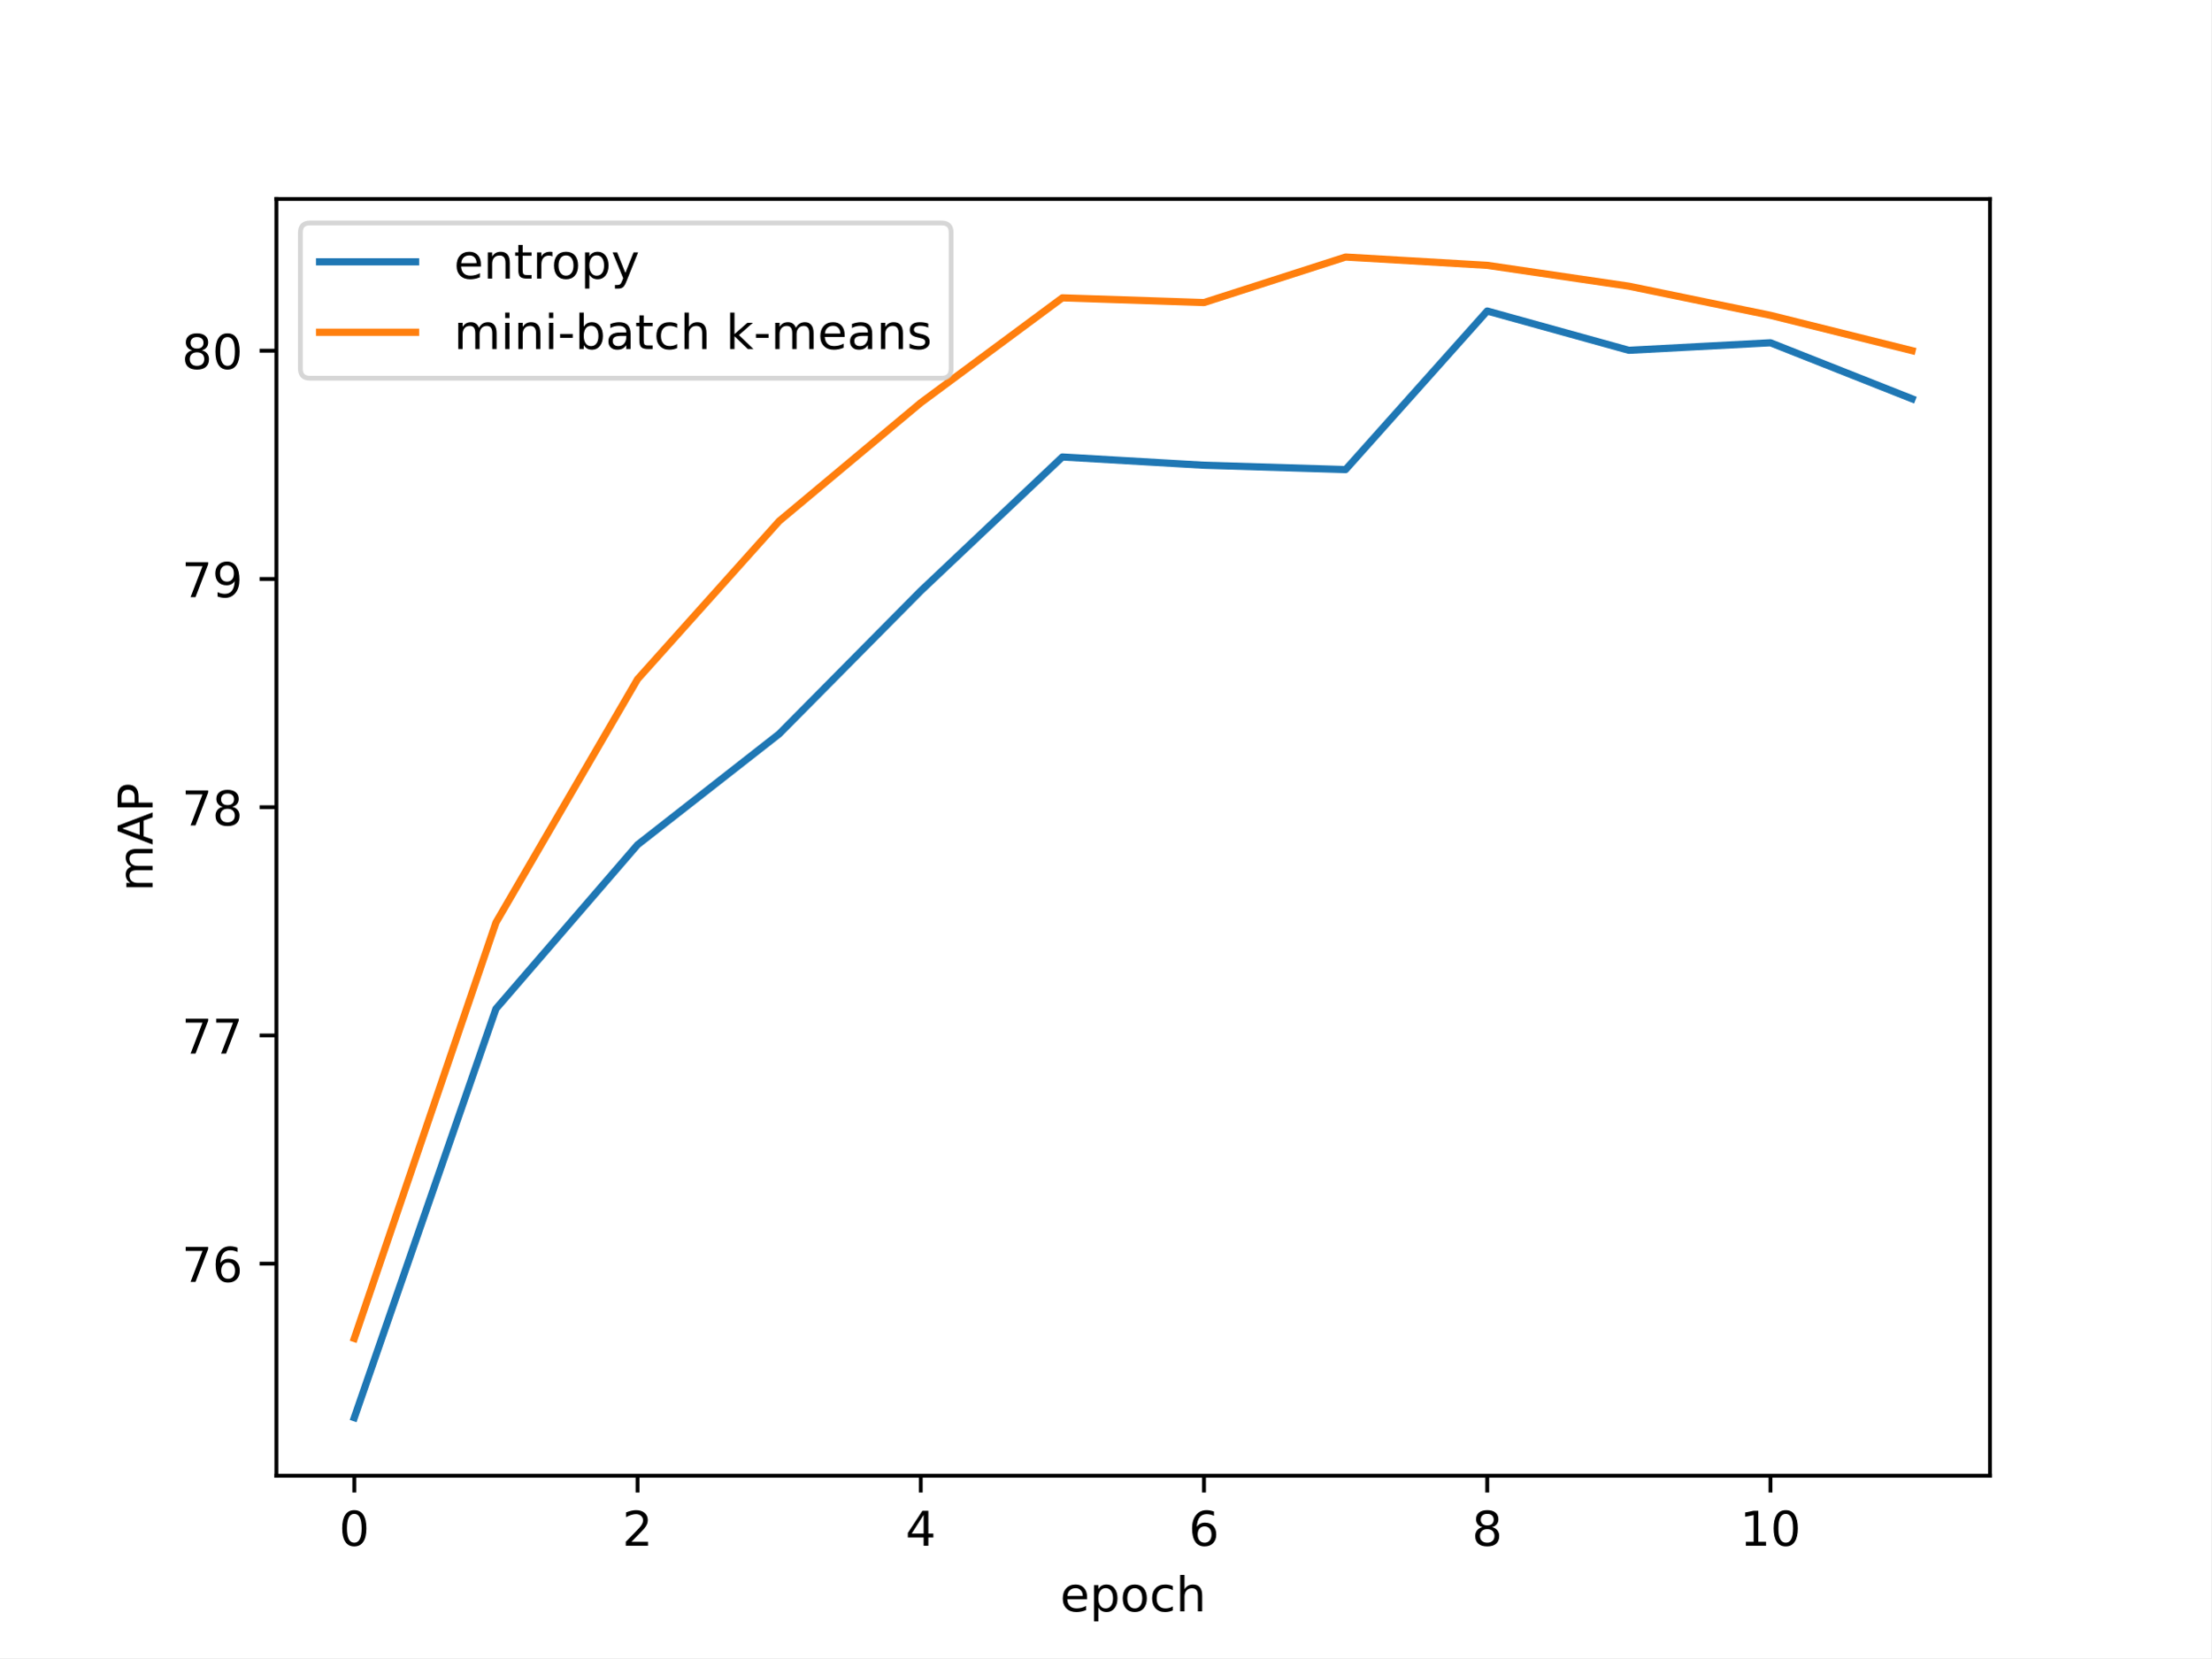
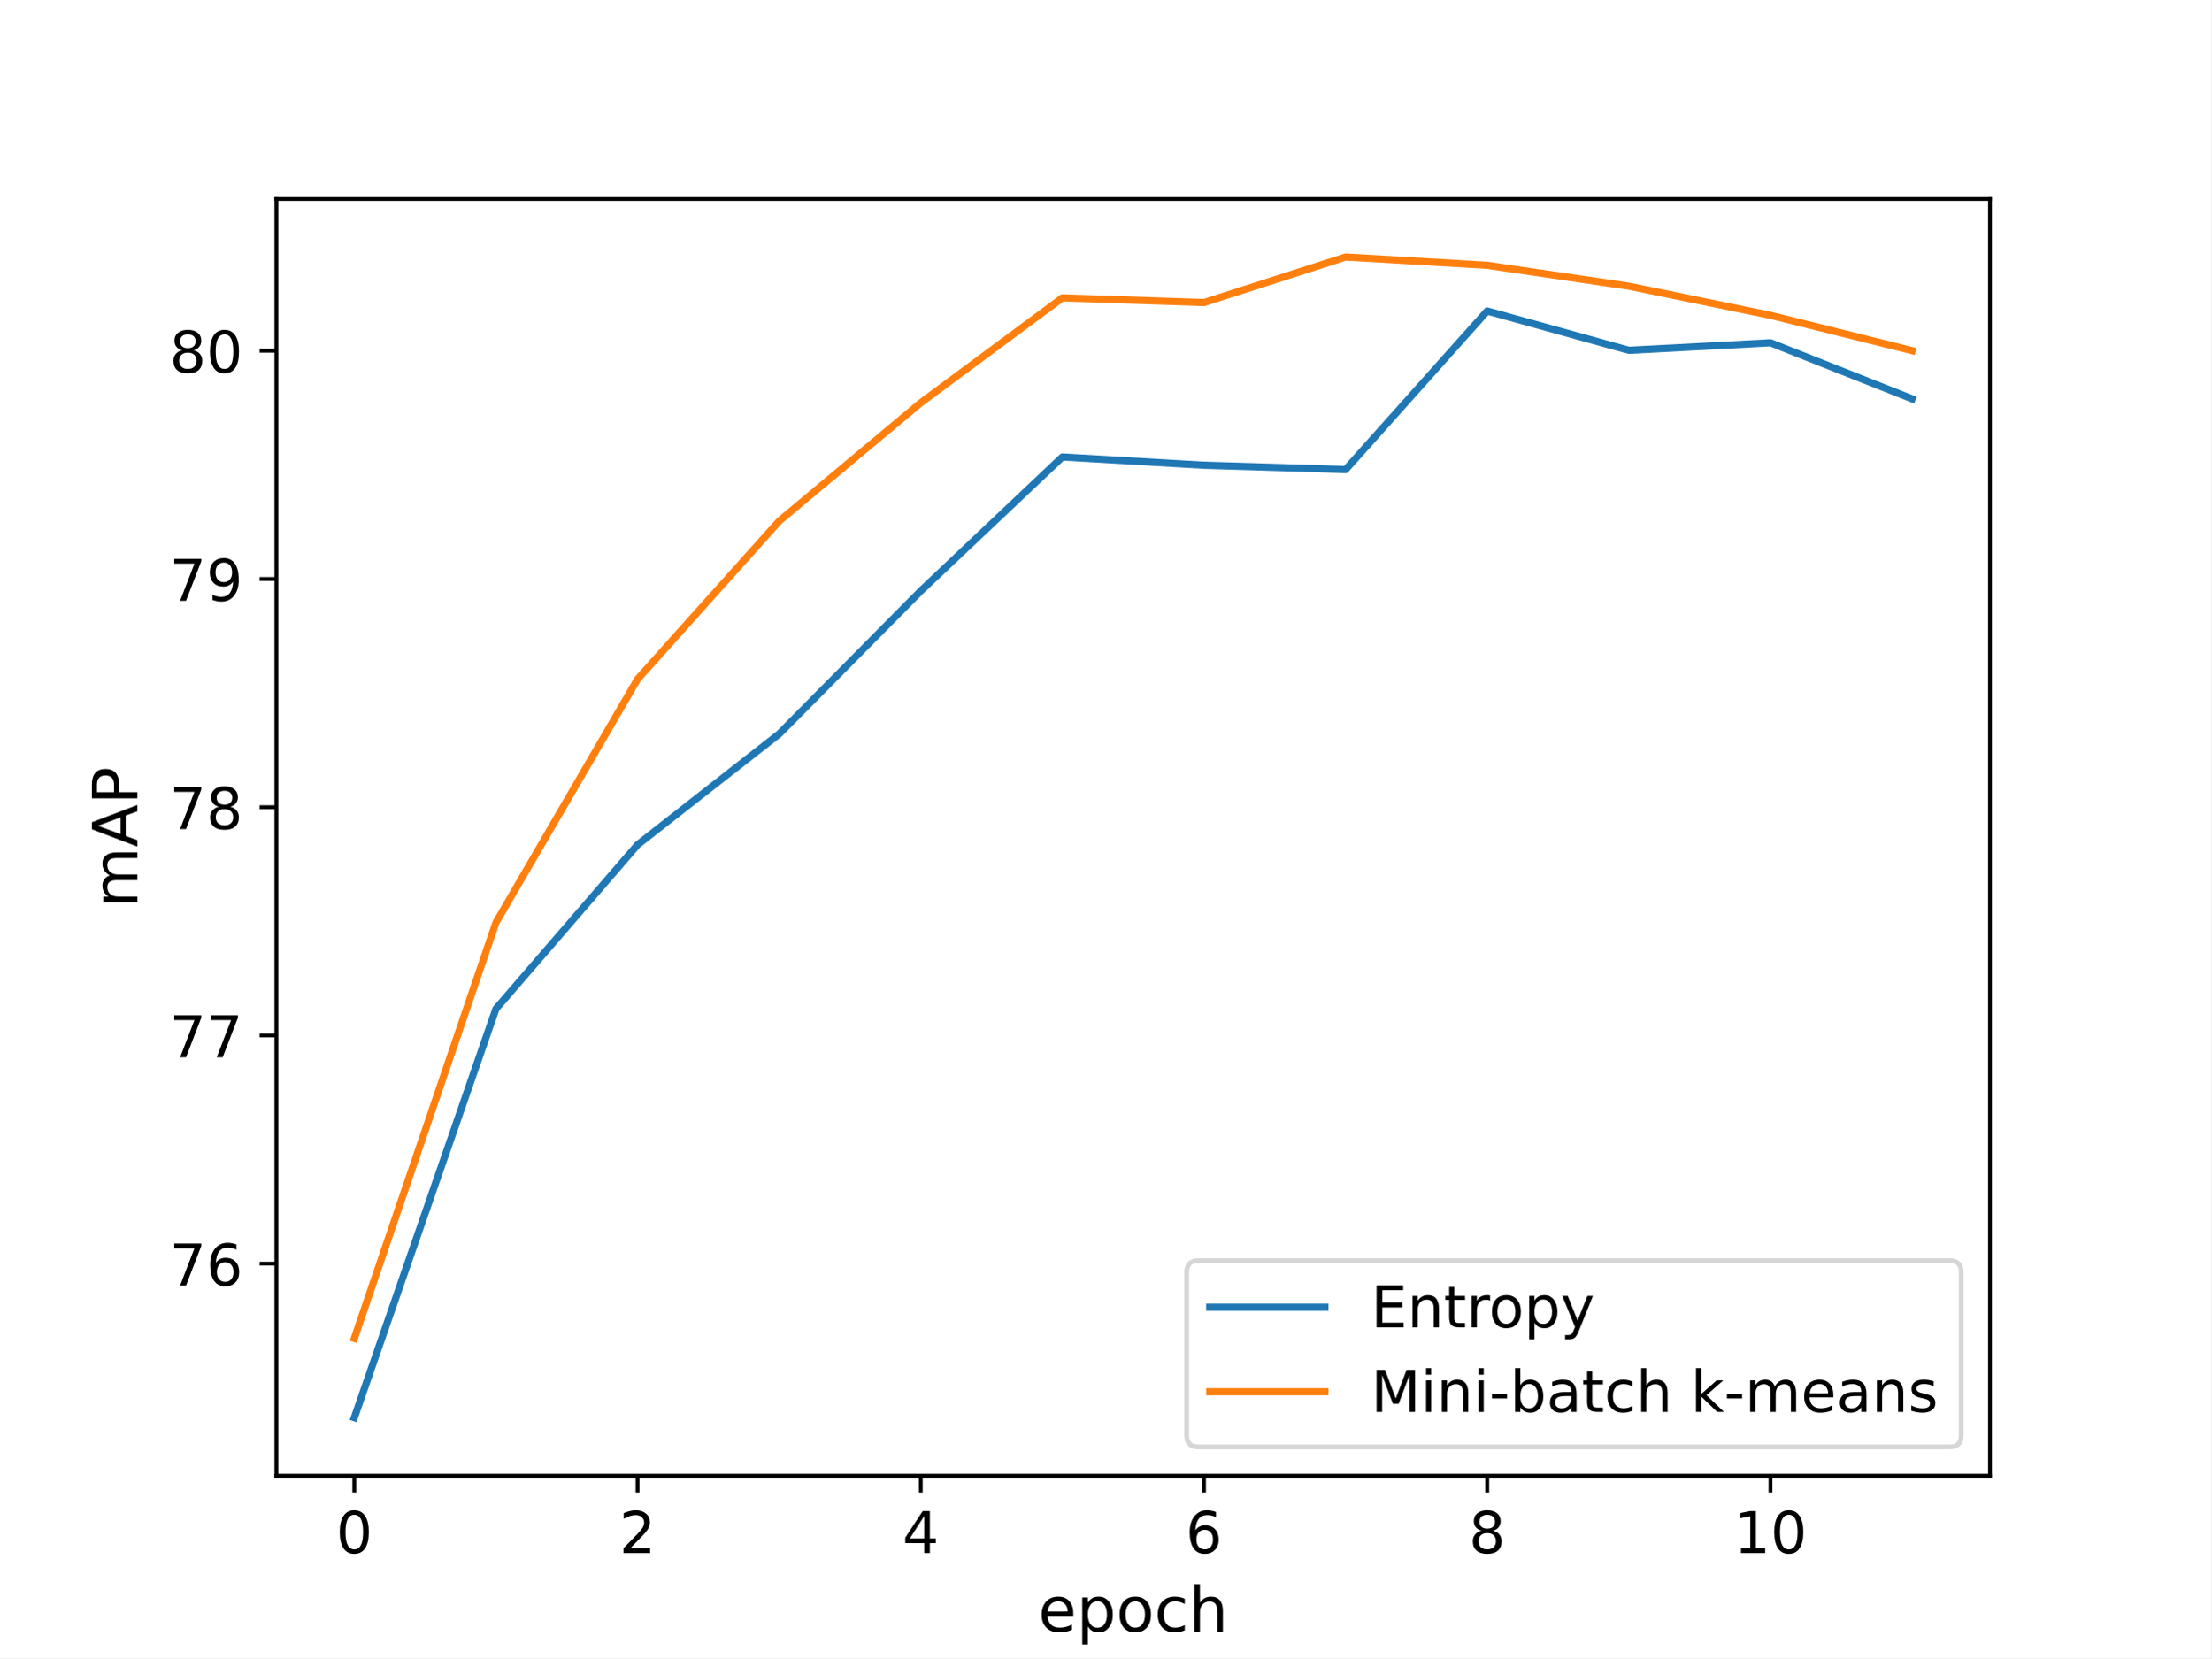
<svg xmlns="http://www.w3.org/2000/svg" xmlns:xlink="http://www.w3.org/1999/xlink" width="460.8pt" height="345.6pt" viewBox="0 0 460.8 345.6" version="1.1">
  <defs>
    <style type="text/css">*{stroke-linejoin: round; stroke-linecap: butt}</style>
  </defs>
  <g id="figure_1">
    <g id="patch_1">
      <path d="M 0 345.6  L 460.8 345.6  L 460.8 0  L 0 0  z " style="fill: #ffffff" />
    </g>
    <g id="axes_1">
      <g id="patch_2">
        <path d="M 57.6 307.584  L 414.72 307.584  L 414.72 41.472  L 57.6 41.472  z " style="fill: #ffffff" />
      </g>
      <g id="matplotlib.axis_1">
        <g id="xtick_1">
          <g id="line2d_1">
            <defs>
-               <path id="m232cd0f2c1" d="M 0 0  L 0 3.5  " style="stroke: #000000; stroke-width: 0.8" />
-             </defs>
-             <g>
-               <use xlink:href="#m232cd0f2c1" x="73.833" y="307.584" style="stroke: #000000; stroke-width: 0.8" />
+               <path id="m1cec497180" d="M 0 0  L 0 3.5  " style="stroke: #000000; stroke-width: 0.8" />
+             </defs>
+             <g>
+               <use xlink:href="#m1cec497180" x="73.833" y="307.584" style="stroke: #000000; stroke-width: 0.8" />
            </g>
          </g>
          <g id="text_1">
-             <g transform="translate(70.65148 322.1824) scale(0.1 -0.1)">
+             <g transform="translate(70.01523 323.7021) scale(0.12 -0.12)">
              <defs>
                <path id="DejaVuSans-30" d="M 2034 4250  Q 1547 4250 1301 3770  Q 1056 3291 1056 2328  Q 1056 1369 1301 889  Q 1547 409 2034 409  Q 2525 409 2770 889  Q 3016 1369 3016 2328  Q 3016 3291 2770 3770  Q 2525 4250 2034 4250  z M 2034 4750  Q 2819 4750 3233 4129  Q 3647 3509 3647 2328  Q 3647 1150 3233 529  Q 2819 -91 2034 -91  Q 1250 -91 836 529  Q 422 1150 422 2328  Q 422 3509 836 4129  Q 1250 4750 2034 4750  z " transform="scale(0.015625)" />
              </defs>
              <use xlink:href="#DejaVuSans-30" />
            </g>
          </g>
        </g>
        <g id="xtick_2">
          <g id="line2d_2">
            <g>
-               <use xlink:href="#m232cd0f2c1" x="132.861" y="307.584" style="stroke: #000000; stroke-width: 0.8" />
+               <use xlink:href="#m1cec497180" x="132.861" y="307.584" style="stroke: #000000; stroke-width: 0.8" />
            </g>
          </g>
          <g id="text_2">
-             <g transform="translate(129.6796 322.1824) scale(0.1 -0.1)">
+             <g transform="translate(129.0433 323.7021) scale(0.12 -0.12)">
              <defs>
                <path id="DejaVuSans-32" d="M 1228 531  L 3431 531  L 3431 0  L 469 0  L 469 531  Q 828 903 1448 1529  Q 2069 2156 2228 2338  Q 2531 2678 2651 2914  Q 2772 3150 2772 3378  Q 2772 3750 2511 3984  Q 2250 4219 1831 4219  Q 1534 4219 1204 4116  Q 875 4013 500 3803  L 500 4441  Q 881 4594 1212 4672  Q 1544 4750 1819 4750  Q 2544 4750 2975 4387  Q 3406 4025 3406 3419  Q 3406 3131 3298 2873  Q 3191 2616 2906 2266  Q 2828 2175 2409 1742  Q 1991 1309 1228 531  z " transform="scale(0.015625)" />
              </defs>
              <use xlink:href="#DejaVuSans-32" />
            </g>
          </g>
        </g>
        <g id="xtick_3">
          <g id="line2d_3">
            <g>
-               <use xlink:href="#m232cd0f2c1" x="191.889" y="307.584" style="stroke: #000000; stroke-width: 0.8" />
+               <use xlink:href="#m1cec497180" x="191.889" y="307.584" style="stroke: #000000; stroke-width: 0.8" />
            </g>
          </g>
          <g id="text_3">
-             <g transform="translate(188.7077 322.1824) scale(0.1 -0.1)">
+             <g transform="translate(188.0714 323.7021) scale(0.12 -0.12)">
              <defs>
                <path id="DejaVuSans-34" d="M 2419 4116  L 825 1625  L 2419 1625  L 2419 4116  z M 2253 4666  L 3047 4666  L 3047 1625  L 3713 1625  L 3713 1100  L 3047 1100  L 3047 0  L 2419 0  L 2419 1100  L 313 1100  L 313 1709  L 2253 4666  z " transform="scale(0.015625)" />
              </defs>
              <use xlink:href="#DejaVuSans-34" />
            </g>
          </g>
        </g>
        <g id="xtick_4">
          <g id="line2d_4">
            <g>
-               <use xlink:href="#m232cd0f2c1" x="250.917" y="307.584" style="stroke: #000000; stroke-width: 0.8" />
+               <use xlink:href="#m1cec497180" x="250.917" y="307.584" style="stroke: #000000; stroke-width: 0.8" />
            </g>
          </g>
          <g id="text_4">
-             <g transform="translate(247.7358 322.1824) scale(0.1 -0.1)">
+             <g transform="translate(247.0995 323.7021) scale(0.12 -0.12)">
              <defs>
                <path id="DejaVuSans-36" d="M 2113 2584  Q 1688 2584 1439 2293  Q 1191 2003 1191 1497  Q 1191 994 1439 701  Q 1688 409 2113 409  Q 2538 409 2786 701  Q 3034 994 3034 1497  Q 3034 2003 2786 2293  Q 2538 2584 2113 2584  z M 3366 4563  L 3366 3988  Q 3128 4100 2886 4159  Q 2644 4219 2406 4219  Q 1781 4219 1451 3797  Q 1122 3375 1075 2522  Q 1259 2794 1537 2939  Q 1816 3084 2150 3084  Q 2853 3084 3261 2657  Q 3669 2231 3669 1497  Q 3669 778 3244 343  Q 2819 -91 2113 -91  Q 1303 -91 875 529  Q 447 1150 447 2328  Q 447 3434 972 4092  Q 1497 4750 2381 4750  Q 2619 4750 2861 4703  Q 3103 4656 3366 4563  z " transform="scale(0.015625)" />
              </defs>
              <use xlink:href="#DejaVuSans-36" />
            </g>
          </g>
        </g>
        <g id="xtick_5">
          <g id="line2d_5">
            <g>
-               <use xlink:href="#m232cd0f2c1" x="309.945" y="307.584" style="stroke: #000000; stroke-width: 0.8" />
+               <use xlink:href="#m1cec497180" x="309.945" y="307.584" style="stroke: #000000; stroke-width: 0.8" />
            </g>
          </g>
          <g id="text_5">
-             <g transform="translate(306.7639 322.1824) scale(0.1 -0.1)">
+             <g transform="translate(306.1276 323.7021) scale(0.12 -0.12)">
              <defs>
                <path id="DejaVuSans-38" d="M 2034 2216  Q 1584 2216 1326 1975  Q 1069 1734 1069 1313  Q 1069 891 1326 650  Q 1584 409 2034 409  Q 2484 409 2743 651  Q 3003 894 3003 1313  Q 3003 1734 2745 1975  Q 2488 2216 2034 2216  z M 1403 2484  Q 997 2584 770 2862  Q 544 3141 544 3541  Q 544 4100 942 4425  Q 1341 4750 2034 4750  Q 2731 4750 3128 4425  Q 3525 4100 3525 3541  Q 3525 3141 3298 2862  Q 3072 2584 2669 2484  Q 3125 2378 3379 2068  Q 3634 1759 3634 1313  Q 3634 634 3220 271  Q 2806 -91 2034 -91  Q 1263 -91 848 271  Q 434 634 434 1313  Q 434 1759 690 2068  Q 947 2378 1403 2484  z M 1172 3481  Q 1172 3119 1398 2916  Q 1625 2713 2034 2713  Q 2441 2713 2670 2916  Q 2900 3119 2900 3481  Q 2900 3844 2670 4047  Q 2441 4250 2034 4250  Q 1625 4250 1398 4047  Q 1172 3844 1172 3481  z " transform="scale(0.015625)" />
              </defs>
              <use xlink:href="#DejaVuSans-38" />
            </g>
          </g>
        </g>
        <g id="xtick_6">
          <g id="line2d_6">
            <g>
-               <use xlink:href="#m232cd0f2c1" x="368.973" y="307.584" style="stroke: #000000; stroke-width: 0.8" />
+               <use xlink:href="#m1cec497180" x="368.973" y="307.584" style="stroke: #000000; stroke-width: 0.8" />
            </g>
          </g>
          <g id="text_6">
-             <g transform="translate(362.6107 322.1824) scale(0.1 -0.1)">
+             <g transform="translate(361.3382 323.7021) scale(0.12 -0.12)">
              <defs>
                <path id="DejaVuSans-31" d="M 794 531  L 1825 531  L 1825 4091  L 703 3866  L 703 4441  L 1819 4666  L 2450 4666  L 2450 531  L 3481 531  L 3481 0  L 794 0  L 794 531  z " transform="scale(0.015625)" />
              </defs>
              <use xlink:href="#DejaVuSans-31" />
              <use xlink:href="#DejaVuSans-30" x="63.623" />
            </g>
          </g>
        </g>
        <g id="text_7">
-           <g transform="translate(220.9319 335.8606) scale(0.1 -0.1)">
+           <g transform="translate(216.3634 340.0757) scale(0.13 -0.13)">
            <defs>
              <path id="DejaVuSans-65" d="M 3597 1894  L 3597 1613  L 953 1613  Q 991 1019 1311 708  Q 1631 397 2203 397  Q 2534 397 2845 478  Q 3156 559 3463 722  L 3463 178  Q 3153 47 2828 -22  Q 2503 -91 2169 -91  Q 1331 -91 842 396  Q 353 884 353 1716  Q 353 2575 817 3079  Q 1281 3584 2069 3584  Q 2775 3584 3186 3129  Q 3597 2675 3597 1894  z M 3022 2063  Q 3016 2534 2758 2815  Q 2500 3097 2075 3097  Q 1594 3097 1305 2825  Q 1016 2553 972 2059  L 3022 2063  z " transform="scale(0.015625)" />
              <path id="DejaVuSans-70" d="M 1159 525  L 1159 -1331  L 581 -1331  L 581 3500  L 1159 3500  L 1159 2969  Q 1341 3281 1617 3432  Q 1894 3584 2278 3584  Q 2916 3584 3314 3078  Q 3713 2572 3713 1747  Q 3713 922 3314 415  Q 2916 -91 2278 -91  Q 1894 -91 1617 61  Q 1341 213 1159 525  z M 3116 1747  Q 3116 2381 2855 2742  Q 2594 3103 2138 3103  Q 1681 3103 1420 2742  Q 1159 2381 1159 1747  Q 1159 1113 1420 752  Q 1681 391 2138 391  Q 2594 391 2855 752  Q 3116 1113 3116 1747  z " transform="scale(0.015625)" />
              <path id="DejaVuSans-6f" d="M 1959 3097  Q 1497 3097 1228 2736  Q 959 2375 959 1747  Q 959 1119 1226 758  Q 1494 397 1959 397  Q 2419 397 2687 759  Q 2956 1122 2956 1747  Q 2956 2369 2687 2733  Q 2419 3097 1959 3097  z M 1959 3584  Q 2709 3584 3137 3096  Q 3566 2609 3566 1747  Q 3566 888 3137 398  Q 2709 -91 1959 -91  Q 1206 -91 779 398  Q 353 888 353 1747  Q 353 2609 779 3096  Q 1206 3584 1959 3584  z " transform="scale(0.015625)" />
              <path id="DejaVuSans-63" d="M 3122 3366  L 3122 2828  Q 2878 2963 2633 3030  Q 2388 3097 2138 3097  Q 1578 3097 1268 2742  Q 959 2388 959 1747  Q 959 1106 1268 751  Q 1578 397 2138 397  Q 2388 397 2633 464  Q 2878 531 3122 666  L 3122 134  Q 2881 22 2623 -34  Q 2366 -91 2075 -91  Q 1284 -91 818 406  Q 353 903 353 1747  Q 353 2603 823 3093  Q 1294 3584 2113 3584  Q 2378 3584 2631 3529  Q 2884 3475 3122 3366  z " transform="scale(0.015625)" />
              <path id="DejaVuSans-68" d="M 3513 2113  L 3513 0  L 2938 0  L 2938 2094  Q 2938 2591 2744 2837  Q 2550 3084 2163 3084  Q 1697 3084 1428 2787  Q 1159 2491 1159 1978  L 1159 0  L 581 0  L 581 4863  L 1159 4863  L 1159 2956  Q 1366 3272 1645 3428  Q 1925 3584 2291 3584  Q 2894 3584 3203 3211  Q 3513 2838 3513 2113  z " transform="scale(0.015625)" />
            </defs>
            <use xlink:href="#DejaVuSans-65" />
            <use xlink:href="#DejaVuSans-70" x="61.523" />
            <use xlink:href="#DejaVuSans-6f" x="125" />
            <use xlink:href="#DejaVuSans-63" x="186.182" />
            <use xlink:href="#DejaVuSans-68" x="241.162" />
          </g>
        </g>
      </g>
      <g id="matplotlib.axis_2">
        <g id="ytick_1">
          <g id="line2d_7">
            <defs>
-               <path id="mc861a5a8a0" d="M 0 0  L -3.5 0  " style="stroke: #000000; stroke-width: 0.8" />
-             </defs>
-             <g>
-               <use xlink:href="#mc861a5a8a0" x="57.6" y="263.391" style="stroke: #000000; stroke-width: 0.8" />
+               <path id="m912a2bc6c7" d="M 0 0  L -3.5 0  " style="stroke: #000000; stroke-width: 0.8" />
+             </defs>
+             <g>
+               <use xlink:href="#m912a2bc6c7" x="57.6" y="263.391" style="stroke: #000000; stroke-width: 0.8" />
            </g>
          </g>
          <g id="text_8">
-             <g transform="translate(37.875 267.1899) scale(0.1 -0.1)">
+             <g transform="translate(35.33 267.9497) scale(0.12 -0.12)">
              <defs>
                <path id="DejaVuSans-37" d="M 525 4666  L 3525 4666  L 3525 4397  L 1831 0  L 1172 0  L 2766 4134  L 525 4134  L 525 4666  z " transform="scale(0.015625)" />
              </defs>
              <use xlink:href="#DejaVuSans-37" />
              <use xlink:href="#DejaVuSans-36" x="63.623" />
            </g>
          </g>
        </g>
        <g id="ytick_2">
          <g id="line2d_8">
            <g>
-               <use xlink:href="#mc861a5a8a0" x="57.6" y="215.817" style="stroke: #000000; stroke-width: 0.8" />
+               <use xlink:href="#m912a2bc6c7" x="57.6" y="215.817" style="stroke: #000000; stroke-width: 0.8" />
            </g>
          </g>
          <g id="text_9">
-             <g transform="translate(37.875 219.6158) scale(0.1 -0.1)">
+             <g transform="translate(35.33 220.3757) scale(0.12 -0.12)">
              <use xlink:href="#DejaVuSans-37" />
              <use xlink:href="#DejaVuSans-37" x="63.623" />
            </g>
          </g>
        </g>
        <g id="ytick_3">
          <g id="line2d_9">
            <g>
-               <use xlink:href="#mc861a5a8a0" x="57.6" y="168.243" style="stroke: #000000; stroke-width: 0.8" />
+               <use xlink:href="#m912a2bc6c7" x="57.6" y="168.243" style="stroke: #000000; stroke-width: 0.8" />
            </g>
          </g>
          <g id="text_10">
-             <g transform="translate(37.875 172.0418) scale(0.1 -0.1)">
+             <g transform="translate(35.33 172.8017) scale(0.12 -0.12)">
              <use xlink:href="#DejaVuSans-37" />
              <use xlink:href="#DejaVuSans-38" x="63.623" />
            </g>
          </g>
        </g>
        <g id="ytick_4">
          <g id="line2d_10">
            <g>
-               <use xlink:href="#mc861a5a8a0" x="57.6" y="120.669" style="stroke: #000000; stroke-width: 0.8" />
+               <use xlink:href="#m912a2bc6c7" x="57.6" y="120.669" style="stroke: #000000; stroke-width: 0.8" />
            </g>
          </g>
          <g id="text_11">
-             <g transform="translate(37.875 124.4678) scale(0.1 -0.1)">
+             <g transform="translate(35.33 125.2277) scale(0.12 -0.12)">
              <defs>
                <path id="DejaVuSans-39" d="M 703 97  L 703 672  Q 941 559 1184 500  Q 1428 441 1663 441  Q 2288 441 2617 861  Q 2947 1281 2994 2138  Q 2813 1869 2534 1725  Q 2256 1581 1919 1581  Q 1219 1581 811 2004  Q 403 2428 403 3163  Q 403 3881 828 4315  Q 1253 4750 1959 4750  Q 2769 4750 3195 4129  Q 3622 3509 3622 2328  Q 3622 1225 3098 567  Q 2575 -91 1691 -91  Q 1453 -91 1209 -44  Q 966 3 703 97  z M 1959 2075  Q 2384 2075 2632 2365  Q 2881 2656 2881 3163  Q 2881 3666 2632 3958  Q 2384 4250 1959 4250  Q 1534 4250 1286 3958  Q 1038 3666 1038 3163  Q 1038 2656 1286 2365  Q 1534 2075 1959 2075  z " transform="scale(0.015625)" />
              </defs>
              <use xlink:href="#DejaVuSans-37" />
              <use xlink:href="#DejaVuSans-39" x="63.623" />
            </g>
          </g>
        </g>
        <g id="ytick_5">
          <g id="line2d_11">
            <g>
-               <use xlink:href="#mc861a5a8a0" x="57.6" y="73.095" style="stroke: #000000; stroke-width: 0.8" />
+               <use xlink:href="#m912a2bc6c7" x="57.6" y="73.095" style="stroke: #000000; stroke-width: 0.8" />
            </g>
          </g>
          <g id="text_12">
-             <g transform="translate(37.875 76.89379) scale(0.1 -0.1)">
+             <g transform="translate(35.33 77.65363) scale(0.12 -0.12)">
              <use xlink:href="#DejaVuSans-38" />
              <use xlink:href="#DejaVuSans-30" x="63.623" />
            </g>
          </g>
        </g>
        <g id="text_13">
-           <g transform="translate(31.79531 185.8335) rotate(-90) scale(0.1 -0.1)">
+           <g transform="translate(28.62641 189.2251) rotate(-90) scale(0.13 -0.13)">
            <defs>
              <path id="DejaVuSans-6d" d="M 3328 2828  Q 3544 3216 3844 3400  Q 4144 3584 4550 3584  Q 5097 3584 5394 3201  Q 5691 2819 5691 2113  L 5691 0  L 5113 0  L 5113 2094  Q 5113 2597 4934 2840  Q 4756 3084 4391 3084  Q 3944 3084 3684 2787  Q 3425 2491 3425 1978  L 3425 0  L 2847 0  L 2847 2094  Q 2847 2600 2669 2842  Q 2491 3084 2119 3084  Q 1678 3084 1418 2786  Q 1159 2488 1159 1978  L 1159 0  L 581 0  L 581 3500  L 1159 3500  L 1159 2956  Q 1356 3278 1631 3431  Q 1906 3584 2284 3584  Q 2666 3584 2933 3390  Q 3200 3197 3328 2828  z " transform="scale(0.015625)" />
              <path id="DejaVuSans-41" d="M 2188 4044  L 1331 1722  L 3047 1722  L 2188 4044  z M 1831 4666  L 2547 4666  L 4325 0  L 3669 0  L 3244 1197  L 1141 1197  L 716 0  L 50 0  L 1831 4666  z " transform="scale(0.015625)" />
              <path id="DejaVuSans-50" d="M 1259 4147  L 1259 2394  L 2053 2394  Q 2494 2394 2734 2622  Q 2975 2850 2975 3272  Q 2975 3691 2734 3919  Q 2494 4147 2053 4147  L 1259 4147  z M 628 4666  L 2053 4666  Q 2838 4666 3239 4311  Q 3641 3956 3641 3272  Q 3641 2581 3239 2228  Q 2838 1875 2053 1875  L 1259 1875  L 1259 0  L 628 0  L 628 4666  z " transform="scale(0.015625)" />
            </defs>
            <use xlink:href="#DejaVuSans-6d" />
            <use xlink:href="#DejaVuSans-41" x="97.412" />
            <use xlink:href="#DejaVuSans-50" x="165.82" />
          </g>
        </g>
      </g>
      <g id="line2d_12">
-         <path d="M 73.833 295.488  L 103.347 210.273  L 132.861 176.077  L 162.375 152.971  L 191.889 123.161  L 221.403 95.247  L 250.917 96.967  L 280.431 97.871  L 309.945 64.822  L 339.459 73.011  L 368.973 71.442  L 398.487 83.126  " clip-path="url(#p71f9236ad7)" style="fill: none; stroke: #1f77b4; stroke-width: 1.5; stroke-linecap: square" />
+         <path d="M 73.833 295.488  L 103.347 210.273  L 132.861 176.077  L 162.375 152.971  L 191.889 123.161  L 221.403 95.247  L 250.917 96.967  L 280.431 97.871  L 309.945 64.822  L 339.459 73.011  L 368.973 71.442  L 398.487 83.126  " clip-path="url(#pcf58d853b1)" style="fill: none; stroke: #1f77b4; stroke-width: 1.5; stroke-linecap: square" />
      </g>
      <g id="line2d_13">
-         <path d="M 73.833 278.971  L 103.347 192.299  L 132.861 141.566  L 162.375 108.611  L 191.889 83.942  L 221.403 62.075  L 250.917 63.058  L 280.431 53.568  L 309.945 55.299  L 339.459 59.646  L 368.973 65.72  L 398.487 73.082  " clip-path="url(#p71f9236ad7)" style="fill: none; stroke: #ff7f0e; stroke-width: 1.5; stroke-linecap: square" />
+         <path d="M 73.833 278.971  L 103.347 192.299  L 132.861 141.566  L 162.375 108.611  L 191.889 83.942  L 221.403 62.075  L 250.917 63.058  L 280.431 53.568  L 309.945 55.299  L 339.459 59.646  L 368.973 65.72  L 398.487 73.082  " clip-path="url(#pcf58d853b1)" style="fill: none; stroke: #ff7f0e; stroke-width: 1.5; stroke-linecap: square" />
      </g>
      <g id="patch_3">
        <path d="M 57.6 307.584  L 57.6 41.472  " style="fill: none; stroke: #000000; stroke-width: 0.8; stroke-linejoin: miter; stroke-linecap: square" />
      </g>
      <g id="patch_4">
        <path d="M 414.72 307.584  L 414.72 41.472  " style="fill: none; stroke: #000000; stroke-width: 0.8; stroke-linejoin: miter; stroke-linecap: square" />
      </g>
      <g id="patch_5">
        <path d="M 57.6 307.584  L 414.72 307.584  " style="fill: none; stroke: #000000; stroke-width: 0.8; stroke-linejoin: miter; stroke-linecap: square" />
      </g>
      <g id="patch_6">
        <path d="M 57.6 41.472  L 414.72 41.472  " style="fill: none; stroke: #000000; stroke-width: 0.8; stroke-linejoin: miter; stroke-linecap: square" />
      </g>
      <g id="legend_1">
        <g id="patch_7">
-           <path d="M 64.6 78.828  L 196.22 78.828  Q 198.22 78.828 198.22 76.828  L 198.22 48.472  Q 198.22 46.472 196.22 46.472  L 64.6 46.472  Q 62.6 46.472 62.6 48.472  L 62.6 76.828  Q 62.6 78.828 64.6 78.828  z " style="fill: #ffffff; opacity: 0.8; stroke: #cccccc; stroke-linejoin: miter" />
+           <path d="M 249.711 301.584  L 406.32 301.584  Q 408.72 301.584 408.72 299.184  L 408.72 265.156  Q 408.72 262.757 406.32 262.757  L 249.711 262.757  Q 247.311 262.757 247.311 265.156  L 247.311 299.184  Q 247.311 301.584 249.711 301.584  z " style="fill: #ffffff; opacity: 0.8; stroke: #cccccc; stroke-linejoin: miter" />
        </g>
        <g id="line2d_14">
-           <path d="M 66.6 54.57  L 76.6 54.57  L 86.6 54.57  " style="fill: none; stroke: #1f77b4; stroke-width: 1.5; stroke-linecap: square" />
+           <path d="M 252.111 272.475  L 264.111 272.475  L 276.111 272.475  " style="fill: none; stroke: #1f77b4; stroke-width: 1.5; stroke-linecap: square" />
        </g>
        <g id="text_14">
-           <g transform="translate(94.6 58.07044) scale(0.1 -0.1)">
-             <defs>
+           <g transform="translate(285.7106 276.6746) scale(0.12 -0.12)">
+             <defs>
+               <path id="DejaVuSans-45" d="M 628 4666  L 3578 4666  L 3578 4134  L 1259 4134  L 1259 2753  L 3481 2753  L 3481 2222  L 1259 2222  L 1259 531  L 3634 531  L 3634 0  L 628 0  L 628 4666  z " transform="scale(0.015625)" />
              <path id="DejaVuSans-6e" d="M 3513 2113  L 3513 0  L 2938 0  L 2938 2094  Q 2938 2591 2744 2837  Q 2550 3084 2163 3084  Q 1697 3084 1428 2787  Q 1159 2491 1159 1978  L 1159 0  L 581 0  L 581 3500  L 1159 3500  L 1159 2956  Q 1366 3272 1645 3428  Q 1925 3584 2291 3584  Q 2894 3584 3203 3211  Q 3513 2838 3513 2113  z " transform="scale(0.015625)" />
              <path id="DejaVuSans-74" d="M 1172 4494  L 1172 3500  L 2356 3500  L 2356 3053  L 1172 3053  L 1172 1153  Q 1172 725 1289 603  Q 1406 481 1766 481  L 2356 481  L 2356 0  L 1766 0  Q 1100 0 847 248  Q 594 497 594 1153  L 594 3053  L 172 3053  L 172 3500  L 594 3500  L 594 4494  L 1172 4494  z " transform="scale(0.015625)" />
              <path id="DejaVuSans-72" d="M 2631 2963  Q 2534 3019 2420 3045  Q 2306 3072 2169 3072  Q 1681 3072 1420 2755  Q 1159 2438 1159 1844  L 1159 0  L 581 0  L 581 3500  L 1159 3500  L 1159 2956  Q 1341 3275 1631 3429  Q 1922 3584 2338 3584  Q 2397 3584 2469 3576  Q 2541 3569 2628 3553  L 2631 2963  z " transform="scale(0.015625)" />
              <path id="DejaVuSans-79" d="M 2059 -325  Q 1816 -950 1584 -1140  Q 1353 -1331 966 -1331  L 506 -1331  L 506 -850  L 844 -850  Q 1081 -850 1212 -737  Q 1344 -625 1503 -206  L 1606 56  L 191 3500  L 800 3500  L 1894 763  L 2988 3500  L 3597 3500  L 2059 -325  z " transform="scale(0.015625)" />
            </defs>
-             <use xlink:href="#DejaVuSans-65" />
-             <use xlink:href="#DejaVuSans-6e" x="61.523" />
-             <use xlink:href="#DejaVuSans-74" x="124.902" />
-             <use xlink:href="#DejaVuSans-72" x="164.111" />
-             <use xlink:href="#DejaVuSans-6f" x="202.975" />
-             <use xlink:href="#DejaVuSans-70" x="264.156" />
-             <use xlink:href="#DejaVuSans-79" x="327.633" />
+             <use xlink:href="#DejaVuSans-45" />
+             <use xlink:href="#DejaVuSans-6e" x="63.184" />
+             <use xlink:href="#DejaVuSans-74" x="126.562" />
+             <use xlink:href="#DejaVuSans-72" x="165.771" />
+             <use xlink:href="#DejaVuSans-6f" x="204.635" />
+             <use xlink:href="#DejaVuSans-70" x="265.816" />
+             <use xlink:href="#DejaVuSans-79" x="329.293" />
          </g>
        </g>
        <g id="line2d_15">
-           <path d="M 66.6 69.249  L 76.6 69.249  L 86.6 69.249  " style="fill: none; stroke: #ff7f0e; stroke-width: 1.5; stroke-linecap: square" />
+           <path d="M 252.111 290.088  L 264.111 290.088  L 276.111 290.088  " style="fill: none; stroke: #ff7f0e; stroke-width: 1.5; stroke-linecap: square" />
        </g>
        <g id="text_15">
-           <g transform="translate(94.6 72.74856) scale(0.1 -0.1)">
-             <defs>
+           <g transform="translate(285.7106 294.2884) scale(0.12 -0.12)">
+             <defs>
+               <path id="DejaVuSans-4d" d="M 628 4666  L 1569 4666  L 2759 1491  L 3956 4666  L 4897 4666  L 4897 0  L 4281 0  L 4281 4097  L 3078 897  L 2444 897  L 1241 4097  L 1241 0  L 628 0  L 628 4666  z " transform="scale(0.015625)" />
              <path id="DejaVuSans-69" d="M 603 3500  L 1178 3500  L 1178 0  L 603 0  L 603 3500  z M 603 4863  L 1178 4863  L 1178 4134  L 603 4134  L 603 4863  z " transform="scale(0.015625)" />
              <path id="DejaVuSans-2d" d="M 313 2009  L 1997 2009  L 1997 1497  L 313 1497  L 313 2009  z " transform="scale(0.015625)" />
              <path id="DejaVuSans-62" d="M 3116 1747  Q 3116 2381 2855 2742  Q 2594 3103 2138 3103  Q 1681 3103 1420 2742  Q 1159 2381 1159 1747  Q 1159 1113 1420 752  Q 1681 391 2138 391  Q 2594 391 2855 752  Q 3116 1113 3116 1747  z M 1159 2969  Q 1341 3281 1617 3432  Q 1894 3584 2278 3584  Q 2916 3584 3314 3078  Q 3713 2572 3713 1747  Q 3713 922 3314 415  Q 2916 -91 2278 -91  Q 1894 -91 1617 61  Q 1341 213 1159 525  L 1159 0  L 581 0  L 581 4863  L 1159 4863  L 1159 2969  z " transform="scale(0.015625)" />
              <path id="DejaVuSans-61" d="M 2194 1759  Q 1497 1759 1228 1600  Q 959 1441 959 1056  Q 959 750 1161 570  Q 1363 391 1709 391  Q 2188 391 2477 730  Q 2766 1069 2766 1631  L 2766 1759  L 2194 1759  z M 3341 1997  L 3341 0  L 2766 0  L 2766 531  Q 2569 213 2275 61  Q 1981 -91 1556 -91  Q 1019 -91 701 211  Q 384 513 384 1019  Q 384 1609 779 1909  Q 1175 2209 1959 2209  L 2766 2209  L 2766 2266  Q 2766 2663 2505 2880  Q 2244 3097 1772 3097  Q 1472 3097 1187 3025  Q 903 2953 641 2809  L 641 3341  Q 956 3463 1253 3523  Q 1550 3584 1831 3584  Q 2591 3584 2966 3190  Q 3341 2797 3341 1997  z " transform="scale(0.015625)" />
              <path id="DejaVuSans-20" transform="scale(0.015625)" />
              <path id="DejaVuSans-6b" d="M 581 4863  L 1159 4863  L 1159 1991  L 2875 3500  L 3609 3500  L 1753 1863  L 3688 0  L 2938 0  L 1159 1709  L 1159 0  L 581 0  L 581 4863  z " transform="scale(0.015625)" />
              <path id="DejaVuSans-73" d="M 2834 3397  L 2834 2853  Q 2591 2978 2328 3040  Q 2066 3103 1784 3103  Q 1356 3103 1142 2972  Q 928 2841 928 2578  Q 928 2378 1081 2264  Q 1234 2150 1697 2047  L 1894 2003  Q 2506 1872 2764 1633  Q 3022 1394 3022 966  Q 3022 478 2636 193  Q 2250 -91 1575 -91  Q 1294 -91 989 -36  Q 684 19 347 128  L 347 722  Q 666 556 975 473  Q 1284 391 1588 391  Q 1994 391 2212 530  Q 2431 669 2431 922  Q 2431 1156 2273 1281  Q 2116 1406 1581 1522  L 1381 1569  Q 847 1681 609 1914  Q 372 2147 372 2553  Q 372 3047 722 3315  Q 1072 3584 1716 3584  Q 2034 3584 2315 3537  Q 2597 3491 2834 3397  z " transform="scale(0.015625)" />
            </defs>
-             <use xlink:href="#DejaVuSans-6d" />
-             <use xlink:href="#DejaVuSans-69" x="97.412" />
-             <use xlink:href="#DejaVuSans-6e" x="125.195" />
-             <use xlink:href="#DejaVuSans-69" x="188.574" />
-             <use xlink:href="#DejaVuSans-2d" x="216.357" />
-             <use xlink:href="#DejaVuSans-62" x="252.441" />
-             <use xlink:href="#DejaVuSans-61" x="315.918" />
-             <use xlink:href="#DejaVuSans-74" x="377.197" />
-             <use xlink:href="#DejaVuSans-63" x="416.406" />
-             <use xlink:href="#DejaVuSans-68" x="471.387" />
-             <use xlink:href="#DejaVuSans-20" x="534.766" />
-             <use xlink:href="#DejaVuSans-6b" x="566.553" />
-             <use xlink:href="#DejaVuSans-2d" x="624.463" />
-             <use xlink:href="#DejaVuSans-6d" x="660.547" />
-             <use xlink:href="#DejaVuSans-65" x="757.959" />
-             <use xlink:href="#DejaVuSans-61" x="819.482" />
-             <use xlink:href="#DejaVuSans-6e" x="880.762" />
-             <use xlink:href="#DejaVuSans-73" x="944.141" />
+             <use xlink:href="#DejaVuSans-4d" />
+             <use xlink:href="#DejaVuSans-69" x="86.279" />
+             <use xlink:href="#DejaVuSans-6e" x="114.062" />
+             <use xlink:href="#DejaVuSans-69" x="177.441" />
+             <use xlink:href="#DejaVuSans-2d" x="205.225" />
+             <use xlink:href="#DejaVuSans-62" x="241.309" />
+             <use xlink:href="#DejaVuSans-61" x="304.785" />
+             <use xlink:href="#DejaVuSans-74" x="366.064" />
+             <use xlink:href="#DejaVuSans-63" x="405.273" />
+             <use xlink:href="#DejaVuSans-68" x="460.254" />
+             <use xlink:href="#DejaVuSans-20" x="523.633" />
+             <use xlink:href="#DejaVuSans-6b" x="555.42" />
+             <use xlink:href="#DejaVuSans-2d" x="613.33" />
+             <use xlink:href="#DejaVuSans-6d" x="649.414" />
+             <use xlink:href="#DejaVuSans-65" x="746.826" />
+             <use xlink:href="#DejaVuSans-61" x="808.35" />
+             <use xlink:href="#DejaVuSans-6e" x="869.629" />
+             <use xlink:href="#DejaVuSans-73" x="933.008" />
          </g>
        </g>
      </g>
    </g>
  </g>
  <defs>
-     <clipPath id="p71f9236ad7">
+     <clipPath id="pcf58d853b1">
      <rect x="57.6" y="41.472" width="357.12" height="266.112" />
    </clipPath>
  </defs>
</svg>
